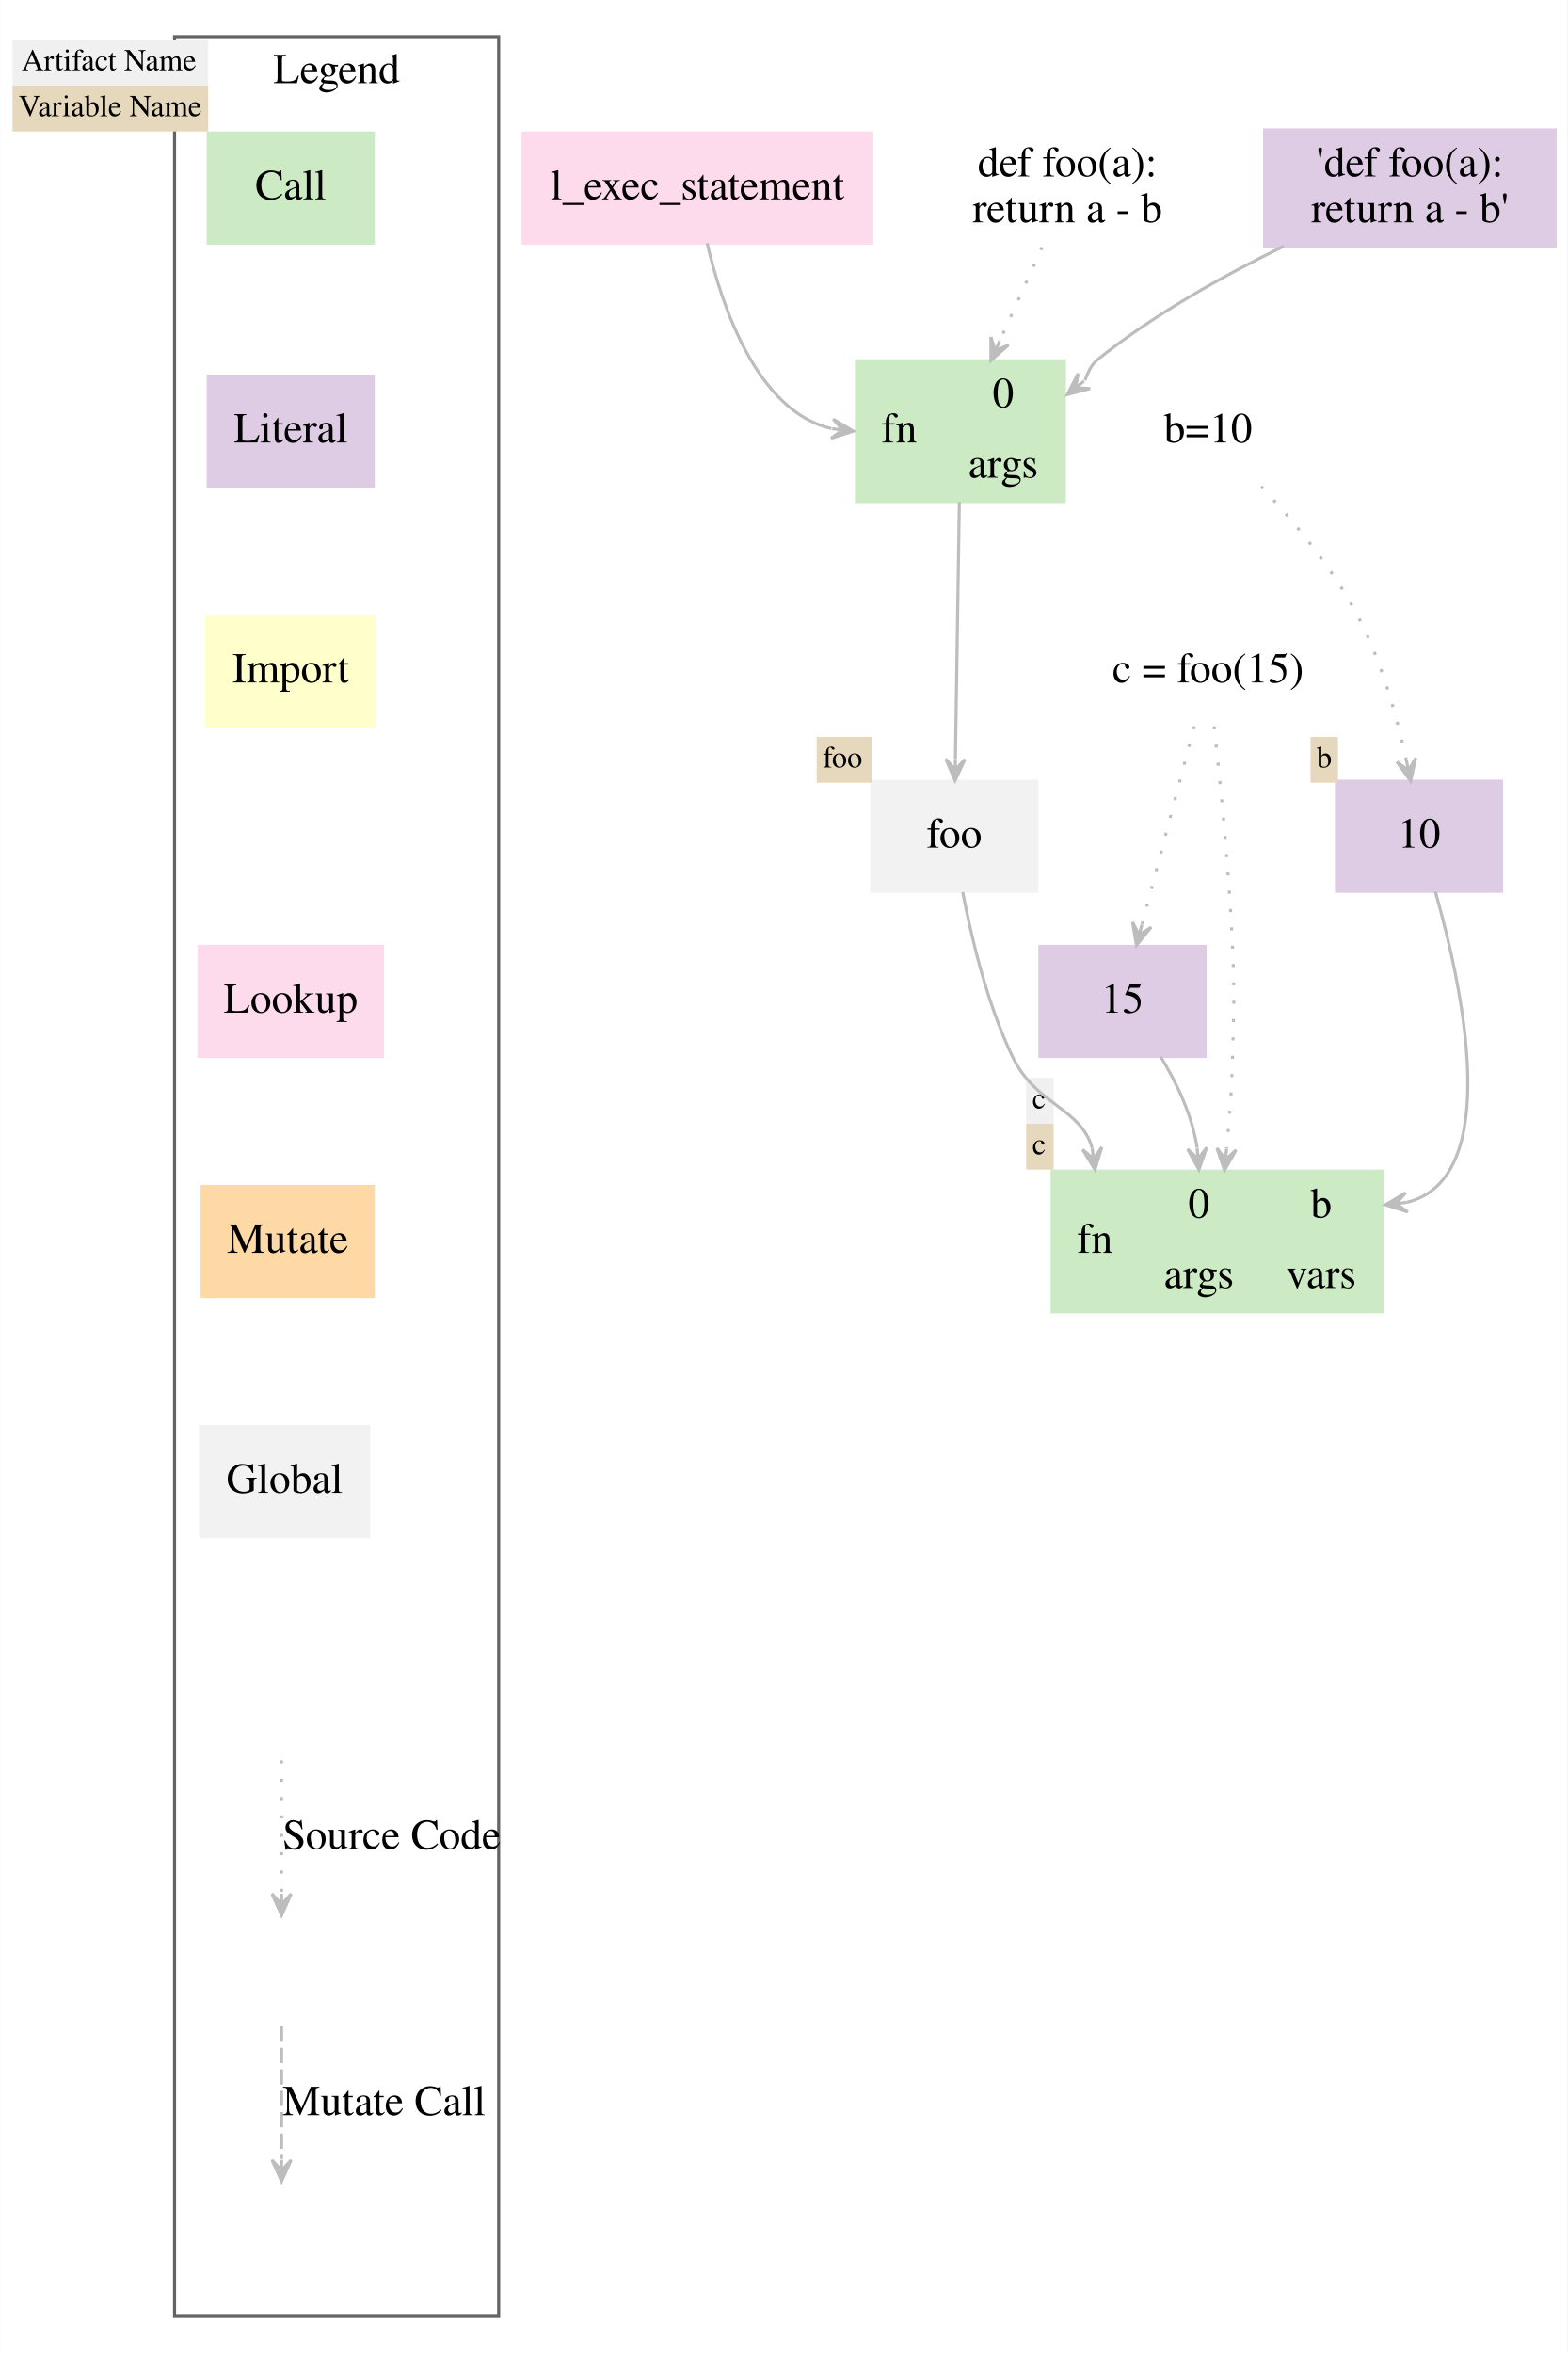
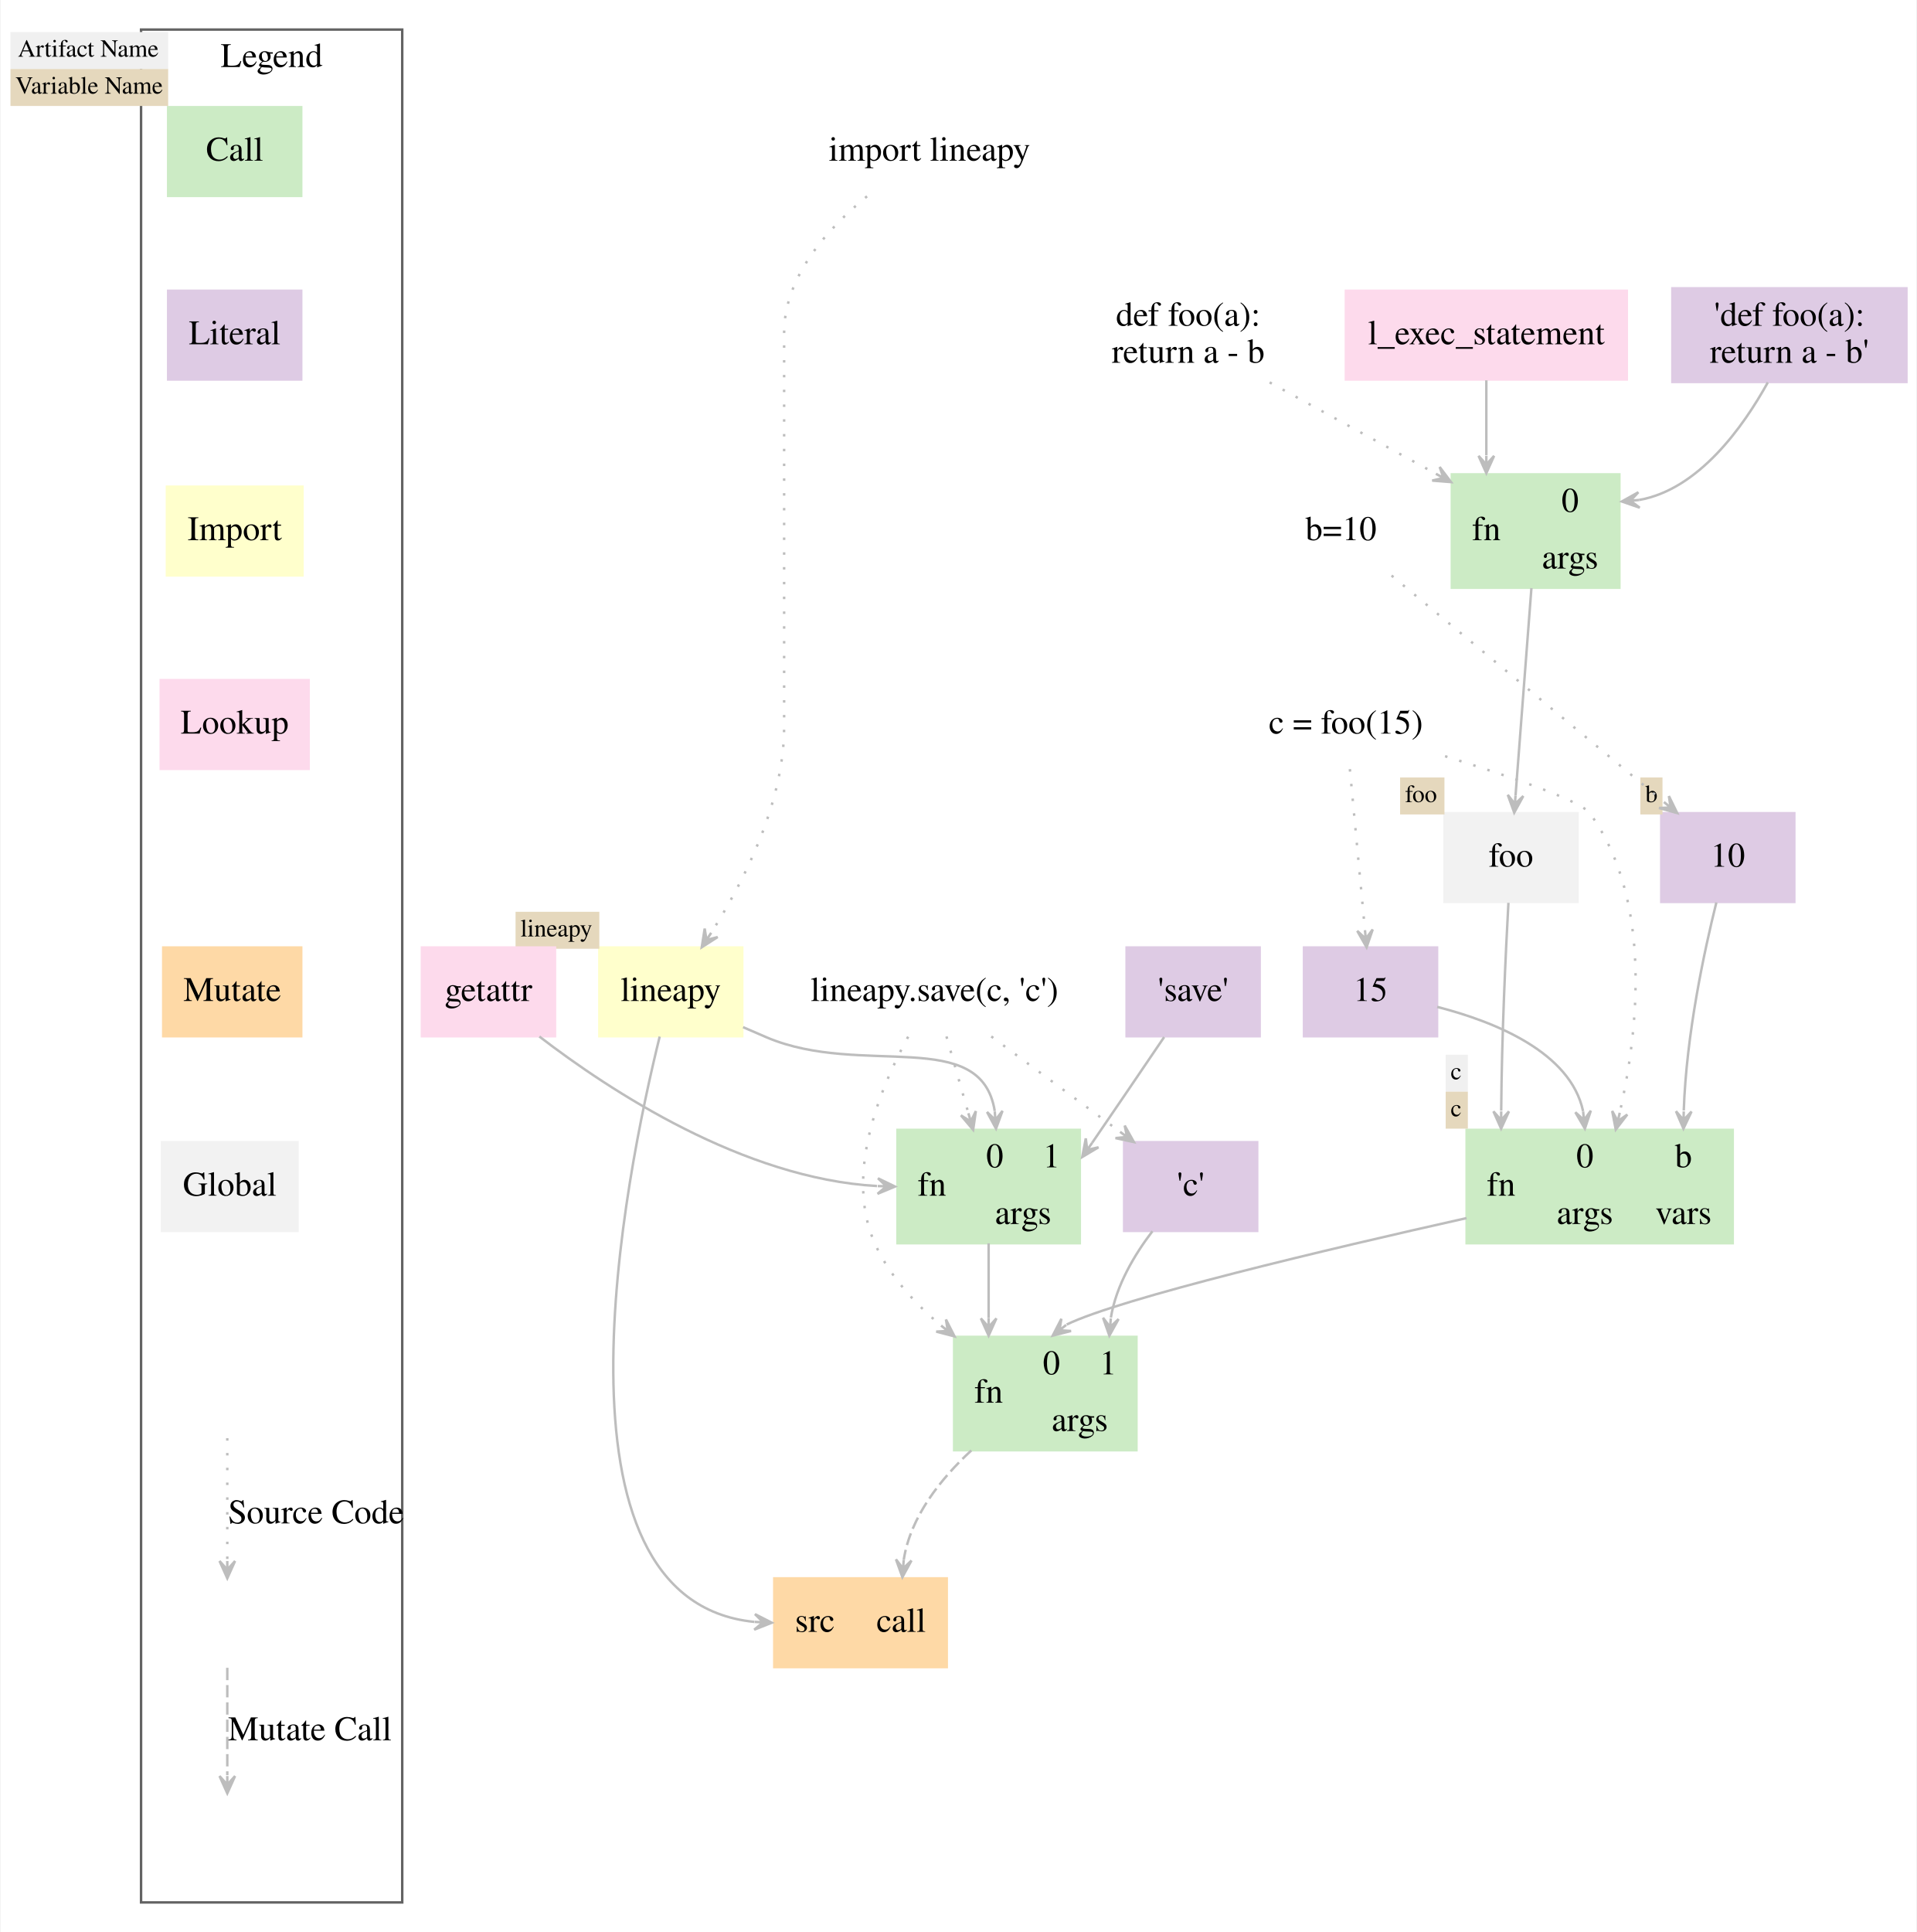
- <svg xmlns="http://www.w3.org/2000/svg" width="513pt" height="770pt" viewBox="0.00 0.00 512.50 769.50">
-   <g id="graph0" class="graph" transform="scale(1 1) rotate(0) translate(4 765.5)">
-     <polygon fill="white" stroke="transparent" points="-4,4 -4,-765.5 508.5,-765.5 508.5,4 -4,4" />
+ <svg xmlns="http://www.w3.org/2000/svg" width="778pt" height="784pt" viewBox="0.00 0.00 777.50 784.00">
+   <g id="graph0" class="graph" transform="scale(1 1) rotate(0) translate(4 780)">
+     <polygon fill="white" stroke="transparent" points="-4,4 -4,-780 773.5,-780 773.5,4 -4,4" />
    <g id="clust1" class="cluster">
-       <polygon fill="none" stroke="#636363" points="53,-8 53,-753.5 159,-753.5 159,-8 53,-8" />
-       <text text-anchor="middle" x="106" y="-738.3" font-family="Times,serif" font-size="14.00">Legend</text>
+       <polygon fill="none" stroke="#636363" points="53,-8 53,-768 159,-768 159,-8 53,-8" />
+       <text text-anchor="middle" x="106" y="-752.8" font-family="Times,serif" font-size="14.00">Legend</text>
    </g>
    <g id="node1" class="node">
-       <polygon fill="#ccebc5" stroke="#ccebc5" points="64,-686 64,-722 118,-722 118,-686 64,-686" />
-       <text text-anchor="middle" x="91" y="-700.3" font-family="Times,serif" font-size="14.00">Call</text>
-       <polygon fill="#f0f0f0" stroke="transparent" points="0,-737.5 0,-752.5 64,-752.5 64,-737.5 0,-737.5" />
-       <text text-anchor="start" x="3" y="-742.5" font-family="Times,serif" font-size="10.00">Artifact Name</text>
-       <polygon fill="#e5d8bd" stroke="transparent" points="0,-722.5 0,-737.5 64,-737.5 64,-722.5 0,-722.5" />
-       <text text-anchor="start" x="2" y="-727.5" font-family="Times,serif" font-size="10.00">Variable Name</text>
+       <polygon fill="#ccebc5" stroke="#ccebc5" points="64,-700.5 64,-736.5 118,-736.5 118,-700.5 64,-700.5" />
+       <text text-anchor="middle" x="91" y="-714.8" font-family="Times,serif" font-size="14.00">Call</text>
+       <polygon fill="#f0f0f0" stroke="transparent" points="0,-752 0,-767 64,-767 64,-752 0,-752" />
+       <text text-anchor="start" x="3" y="-757" font-family="Times,serif" font-size="10.00">Artifact Name</text>
+       <polygon fill="#e5d8bd" stroke="transparent" points="0,-737 0,-752 64,-752 64,-737 0,-737" />
+       <text text-anchor="start" x="2" y="-742" font-family="Times,serif" font-size="10.00">Variable Name</text>
    </g>
    <g id="node2" class="node">
-       <polygon fill="#decbe4" stroke="#decbe4" points="118,-642.5 64,-642.5 64,-606.5 118,-606.5 118,-642.5" />
-       <text text-anchor="middle" x="91" y="-620.8" font-family="Times,serif" font-size="14.00">Literal</text>
+       <polygon fill="#decbe4" stroke="#decbe4" points="118,-662 64,-662 64,-626 118,-626 118,-662" />
+       <text text-anchor="middle" x="91" y="-640.3" font-family="Times,serif" font-size="14.00">Literal</text>
    </g>
    <g id="node3" class="node">
-       <polygon fill="#ffffcc" stroke="#ffffcc" points="118.5,-564 63.5,-564 63.5,-528 118.5,-528 118.5,-564" />
-       <text text-anchor="middle" x="91" y="-542.3" font-family="Times,serif" font-size="14.00">Import</text>
+       <polygon fill="#ffffcc" stroke="#ffffcc" points="118.5,-582.5 63.5,-582.5 63.5,-546.5 118.5,-546.5 118.5,-582.5" />
+       <text text-anchor="middle" x="91" y="-560.8" font-family="Times,serif" font-size="14.00">Import</text>
    </g>
    <g id="node4" class="node">
-       <polygon fill="#fddaec" stroke="#fddaec" points="121,-456 61,-456 61,-420 121,-420 121,-456" />
-       <text text-anchor="middle" x="91" y="-434.3" font-family="Times,serif" font-size="14.00">Lookup</text>
+       <polygon fill="#fddaec" stroke="#fddaec" points="121,-504 61,-504 61,-468 121,-468 121,-504" />
+       <text text-anchor="middle" x="91" y="-482.3" font-family="Times,serif" font-size="14.00">Lookup</text>
    </g>
    <g id="node5" class="node">
-       <polygon fill="#fed9a6" stroke="#fed9a6" points="62,-341.5 62,-377.5 118,-377.5 118,-341.5 62,-341.5" />
-       <text text-anchor="middle" x="90" y="-355.8" font-family="Times,serif" font-size="14.00">Mutate</text>
+       <polygon fill="#fed9a6" stroke="#fed9a6" points="62,-359.5 62,-395.5 118,-395.5 118,-359.5 62,-359.5" />
+       <text text-anchor="middle" x="90" y="-373.8" font-family="Times,serif" font-size="14.00">Mutate</text>
    </g>
    <g id="node6" class="node">
-       <polygon fill="#f2f2f2" stroke="#f2f2f2" points="116.5,-299 61.5,-299 61.5,-263 116.5,-263 116.5,-299" />
-       <text text-anchor="middle" x="89" y="-277.3" font-family="Times,serif" font-size="14.00">Global</text>
+       <polygon fill="#f2f2f2" stroke="#f2f2f2" points="116.5,-316.5 61.5,-316.5 61.5,-280.5 116.5,-280.5 116.5,-316.5" />
+       <text text-anchor="middle" x="89" y="-294.8" font-family="Times,serif" font-size="14.00">Global</text>
    </g>
    <g id="edge7" class="edge">
-       <path fill="none" stroke="#bdbdbd" stroke-dasharray="1,5" d="M88,-189.8C88,-177.36 88,-160.36 88,-146.5" />
-       <polygon fill="#bdbdbd" stroke="#bdbdbd" points="88,-139.18 91.15,-146.18 88,-142.68 88,-146.18 88,-146.18 88,-146.18 88,-142.68 84.85,-146.18 88,-139.18 88,-139.18" />
-       <text text-anchor="middle" x="124" y="-160.8" font-family="Times,serif" font-size="14.00">Source Code</text>
+       <path fill="none" stroke="#bdbdbd" stroke-dasharray="1,5" d="M88,-196.38C88,-182.4 88,-162.47 88,-146.83" />
+       <polygon fill="#bdbdbd" stroke="#bdbdbd" points="88,-139.54 91.15,-146.54 88,-143.04 88,-146.54 88,-146.54 88,-146.54 88,-143.04 84.85,-146.54 88,-139.54 88,-139.54" />
+       <text text-anchor="middle" x="124" y="-161.8" font-family="Times,serif" font-size="14.00">Source Code</text>
    </g>
    <g id="edge8" class="edge">
-       <path fill="none" stroke="#bdbdbd" stroke-dasharray="5,2" d="M88,-102.8C88,-90.36 88,-73.36 88,-59.5" />
-       <polygon fill="#bdbdbd" stroke="#bdbdbd" points="88,-52.18 91.15,-59.18 88,-55.68 88,-59.18 88,-59.18 88,-59.18 88,-55.68 84.85,-59.18 88,-52.18 88,-52.18" />
+       <path fill="none" stroke="#bdbdbd" stroke-dasharray="5,2" d="M88,-103.2C88,-90.68 88,-73.59 88,-59.65" />
+       <polygon fill="#bdbdbd" stroke="#bdbdbd" points="88,-52.28 91.15,-59.28 88,-55.78 88,-59.28 88,-59.28 88,-59.28 88,-55.78 84.85,-59.28 88,-52.28 88,-52.28" />
      <text text-anchor="middle" x="121.5" y="-73.8" font-family="Times,serif" font-size="14.00">Mutate Call</text>
    </g>
    <g id="node10" class="node">
-       <polygon fill="#fddaec" stroke="#fddaec" points="281,-722 167,-722 167,-686 281,-686 281,-722" />
-       <text text-anchor="middle" x="224" y="-700.3" font-family="Times,serif" font-size="14.00">l_exec_statement</text>
+       <polygon fill="#ffffcc" stroke="#ffffcc" points="297,-395.5 239,-395.5 239,-359.5 297,-359.5 297,-395.5" />
+       <text text-anchor="middle" x="268" y="-373.8" font-family="Times,serif" font-size="14.00">lineapy</text>
+       <polygon fill="#e5d8bd" stroke="transparent" points="205,-395 205,-410 239,-410 239,-395 205,-395" />
+       <text text-anchor="start" x="207" y="-400" font-family="Times,serif" font-size="10.00">lineapy</text>
+     </g>
+     <g id="node21" class="node">
+       <polygon fill="#ccebc5" stroke="#ccebc5" points="360,-275.5 360,-321.5 434,-321.5 434,-275.5 360,-275.5" />
+       <text text-anchor="middle" x="374" y="-294.8" font-family="Times,serif" font-size="14.00">fn</text>
+       <polyline fill="none" stroke="#ccebc5" points="388,-275.5 388,-321.5 " />
+       <text text-anchor="middle" x="399.5" y="-306.3" font-family="Times,serif" font-size="14.00">0</text>
+       <polyline fill="none" stroke="#ccebc5" points="411,-298.5 411,-321.5 " />
+       <text text-anchor="middle" x="422.5" y="-306.3" font-family="Times,serif" font-size="14.00">1</text>
+       <polyline fill="none" stroke="#ccebc5" points="388,-298.5 434,-298.5 " />
+       <text text-anchor="middle" x="411" y="-283.3" font-family="Times,serif" font-size="14.00">args</text>
+     </g>
+     <g id="edge16" class="edge">
+       <path fill="none" stroke="#bdbdbd" d="M297.33,-363.18C300.58,-361.75 303.86,-360.33 307,-359 345.57,-342.68 393.94,-363.72 399.48,-329.13" />
+       <polygon fill="#bdbdbd" stroke="#bdbdbd" points="400,-322 402.63,-329.21 399.74,-325.49 399.49,-328.98 399.49,-328.98 399.49,-328.98 399.74,-325.49 396.35,-328.75 400,-322 400,-322" />
+     </g>
+     <g id="node22" class="node">
+       <polygon fill="#fed9a6" stroke="#fed9a6" points="310,-103.5 310,-139.5 380,-139.5 380,-103.5 310,-103.5" />
+       <text text-anchor="middle" x="326.5" y="-117.8" font-family="Times,serif" font-size="14.00">src</text>
+       <polyline fill="none" stroke="#fed9a6" points="343,-103.5 343,-139.5 " />
+       <text text-anchor="middle" x="361.5" y="-117.8" font-family="Times,serif" font-size="14.00">call</text>
+     </g>
+     <g id="edge18" class="edge">
+       <path fill="none" stroke="#bdbdbd" d="M263.5,-359.37C249.73,-303.65 214.24,-130.6 301.9,-121.84" />
+       <polygon fill="#bdbdbd" stroke="#bdbdbd" points="309,-121.5 302.16,-124.99 305.5,-121.67 302.01,-121.84 302.01,-121.84 302.01,-121.84 305.5,-121.67 301.86,-118.69 309,-121.5 309,-121.5" />
+     </g>
+     <g id="node11" class="node">
+       <polygon fill="#fddaec" stroke="#fddaec" points="656,-662 542,-662 542,-626 656,-626 656,-662" />
+       <text text-anchor="middle" x="599" y="-640.3" font-family="Times,serif" font-size="14.00">l_exec_statement</text>
+     </g>
+     <g id="node14" class="node">
+       <polygon fill="#ccebc5" stroke="#ccebc5" points="585,-541.5 585,-587.5 653,-587.5 653,-541.5 585,-541.5" />
+       <text text-anchor="middle" x="599" y="-560.8" font-family="Times,serif" font-size="14.00">fn</text>
+       <polyline fill="none" stroke="#ccebc5" points="613,-541.5 613,-587.5 " />
+       <text text-anchor="middle" x="633" y="-572.3" font-family="Times,serif" font-size="14.00">0</text>
+       <polyline fill="none" stroke="#ccebc5" points="613,-564.5 653,-564.5 " />
+       <text text-anchor="middle" x="633" y="-549.3" font-family="Times,serif" font-size="14.00">args</text>
+     </g>
+     <g id="edge10" class="edge">
+       <path fill="none" stroke="#bdbdbd" d="M599,-625.66C599,-616.86 599,-605.82 599,-595.23" />
+       <polygon fill="#bdbdbd" stroke="#bdbdbd" points="599,-588 602.15,-595 599,-591.5 599,-595 599,-595 599,-595 599,-591.5 595.85,-595 599,-588 599,-588" />
+     </g>
+     <g id="node12" class="node">
+       <polygon fill="#decbe4" stroke="#decbe4" points="769.5,-663 674.5,-663 674.5,-625 769.5,-625 769.5,-663" />
+       <text text-anchor="middle" x="722" y="-647.8" font-family="Times,serif" font-size="14.00">'def foo(a):</text>
+       <text text-anchor="middle" x="722" y="-632.8" font-family="Times,serif" font-size="14.00">    return a - b'</text>
+     </g>
+     <g id="edge11" class="edge">
+       <path fill="none" stroke="#bdbdbd" d="M713.25,-624.83C703.29,-606.83 685.21,-581.36 660.99,-577.11" />
+       <polygon fill="#bdbdbd" stroke="#bdbdbd" points="654,-576.5 661.25,-573.97 657.49,-576.8 660.97,-577.11 660.97,-577.11 660.97,-577.11 657.49,-576.8 660.7,-580.25 654,-576.5 654,-576.5" />
    </g>
    <g id="node13" class="node">
-       <polygon fill="#ccebc5" stroke="#ccebc5" points="276,-601.5 276,-647.5 344,-647.5 344,-601.5 276,-601.5" />
-       <text text-anchor="middle" x="290" y="-620.8" font-family="Times,serif" font-size="14.00">fn</text>
-       <polyline fill="none" stroke="#ccebc5" points="304,-601.5 304,-647.5 " />
-       <text text-anchor="middle" x="324" y="-632.3" font-family="Times,serif" font-size="14.00">0</text>
-       <polyline fill="none" stroke="#ccebc5" points="304,-624.5 344,-624.5 " />
-       <text text-anchor="middle" x="324" y="-609.3" font-family="Times,serif" font-size="14.00">args</text>
-     </g>
-     <g id="edge10" class="edge">
-       <path fill="none" stroke="#bdbdbd" d="M227.17,-685.97C232.1,-664.86 243.67,-630.98 267.84,-625.32" />
-       <polygon fill="#bdbdbd" stroke="#bdbdbd" points="275,-624.5 268.4,-628.42 271.52,-624.9 268.05,-625.29 268.05,-625.29 268.05,-625.29 271.52,-624.9 267.69,-622.16 275,-624.5 275,-624.5" />
-     </g>
-     <g id="node11" class="node">
-       <polygon fill="#decbe4" stroke="#decbe4" points="504.5,-723 409.5,-723 409.5,-685 504.5,-685 504.5,-723" />
-       <text text-anchor="middle" x="457" y="-707.8" font-family="Times,serif" font-size="14.00">'def foo(a):</text>
-       <text text-anchor="middle" x="457" y="-692.8" font-family="Times,serif" font-size="14.00">    return a - b'</text>
-     </g>
-     <g id="edge11" class="edge">
-       <path fill="none" stroke="#bdbdbd" d="M415.7,-684.97C396.27,-675.46 373.38,-662.71 355,-648 352.52,-646.02 351.66,-643.37 350.74,-641.11" />
-       <polygon fill="#bdbdbd" stroke="#bdbdbd" points="345,-636.5 352.43,-638.43 347.73,-638.69 350.46,-640.88 350.46,-640.88 350.46,-640.88 347.73,-638.69 348.49,-643.34 345,-636.5 345,-636.5" />
-     </g>
-     <g id="node12" class="node">
-       <polygon fill="#f2f2f2" stroke="#f2f2f2" points="335,-510 281,-510 281,-474 335,-474 335,-510" />
-       <text text-anchor="middle" x="308" y="-488.3" font-family="Times,serif" font-size="14.00">foo</text>
-       <polygon fill="#e5d8bd" stroke="transparent" points="263,-509.5 263,-524.5 281,-524.5 281,-509.5 263,-509.5" />
-       <text text-anchor="start" x="265" y="-514.5" font-family="Times,serif" font-size="10.00">foo</text>
+       <polygon fill="#f2f2f2" stroke="#f2f2f2" points="636,-450 582,-450 582,-414 636,-414 636,-450" />
+       <text text-anchor="middle" x="609" y="-428.3" font-family="Times,serif" font-size="14.00">foo</text>
+       <polygon fill="#e5d8bd" stroke="transparent" points="564,-449.5 564,-464.5 582,-464.5 582,-449.5 564,-449.5" />
+       <text text-anchor="start" x="566" y="-454.5" font-family="Times,serif" font-size="10.00">foo</text>
+     </g>
+     <g id="node17" class="node">
+       <polygon fill="#ccebc5" stroke="#ccebc5" points="591,-275.5 591,-321.5 699,-321.5 699,-275.5 591,-275.5" />
+       <text text-anchor="middle" x="605" y="-294.8" font-family="Times,serif" font-size="14.00">fn</text>
+       <polyline fill="none" stroke="#ccebc5" points="619,-275.5 619,-321.5 " />
+       <text text-anchor="middle" x="639" y="-306.3" font-family="Times,serif" font-size="14.00">0</text>
+       <polyline fill="none" stroke="#ccebc5" points="619,-298.5 659,-298.5 " />
+       <text text-anchor="middle" x="639" y="-283.3" font-family="Times,serif" font-size="14.00">args</text>
+       <polyline fill="none" stroke="#ccebc5" points="659,-275.5 659,-321.5 " />
+       <text text-anchor="middle" x="679" y="-306.3" font-family="Times,serif" font-size="14.00">b</text>
+       <polyline fill="none" stroke="#ccebc5" points="659,-298.5 699,-298.5 " />
+       <text text-anchor="middle" x="679" y="-283.3" font-family="Times,serif" font-size="14.00">vars</text>
+       <polygon fill="#f0f0f0" stroke="transparent" points="582.5,-337 582.5,-352 591.5,-352 591.5,-337 582.5,-337" />
+       <text text-anchor="start" x="584.5" y="-342" font-family="Times,serif" font-size="10.00">c</text>
+       <polygon fill="#e5d8bd" stroke="transparent" points="582.5,-322 582.5,-337 591.5,-337 591.5,-322 582.5,-322" />
+       <text text-anchor="start" x="584.5" y="-327" font-family="Times,serif" font-size="10.00">c</text>
+     </g>
+     <g id="edge12" class="edge">
+       <path fill="none" stroke="#bdbdbd" d="M607.97,-413.64C606.87,-393.73 605.26,-359.9 605.03,-329.29" />
+       <polygon fill="#bdbdbd" stroke="#bdbdbd" points="605,-322 608.18,-328.99 605.01,-325.5 605.03,-329 605.03,-329 605.03,-329 605.01,-325.5 601.88,-329.01 605,-322 605,-322" />
+     </g>
+     <g id="edge9" class="edge">
+       <path fill="none" stroke="#bdbdbd" d="M617.3,-541.36C615.52,-518.03 612.71,-481.4 610.86,-457.29" />
+       <polygon fill="#bdbdbd" stroke="#bdbdbd" points="610.32,-450.23 614,-456.97 610.59,-453.72 610.86,-457.21 610.86,-457.21 610.86,-457.21 610.59,-453.72 607.71,-457.45 610.32,-450.23 610.32,-450.23" />
+     </g>
+     <g id="node15" class="node">
+       <polygon fill="#decbe4" stroke="#decbe4" points="724,-450 670,-450 670,-414 724,-414 724,-450" />
+       <text text-anchor="middle" x="697" y="-428.3" font-family="Times,serif" font-size="14.00">10</text>
+       <polygon fill="#e5d8bd" stroke="transparent" points="661.5,-449.5 661.5,-464.5 670.5,-464.5 670.5,-449.5 661.5,-449.5" />
+       <text text-anchor="start" x="663.5" y="-454.5" font-family="Times,serif" font-size="10.00">b</text>
+     </g>
+     <g id="edge14" class="edge">
+       <path fill="none" stroke="#bdbdbd" d="M692.36,-413.78C687.43,-394 680.18,-360.29 679.13,-329.37" />
+       <polygon fill="#bdbdbd" stroke="#bdbdbd" points="679,-322 682.27,-328.94 679.06,-325.5 679.12,-329 679.12,-329 679.12,-329 679.06,-325.5 675.97,-329.05 679,-322 679,-322" />
    </g>
    <g id="node16" class="node">
-       <polygon fill="#ccebc5" stroke="#ccebc5" points="340,-336.5 340,-382.5 448,-382.5 448,-336.5 340,-336.5" />
-       <text text-anchor="middle" x="354" y="-355.8" font-family="Times,serif" font-size="14.00">fn</text>
-       <polyline fill="none" stroke="#ccebc5" points="368,-336.5 368,-382.5 " />
-       <text text-anchor="middle" x="388" y="-367.3" font-family="Times,serif" font-size="14.00">0</text>
-       <polyline fill="none" stroke="#ccebc5" points="368,-359.5 408,-359.5 " />
-       <text text-anchor="middle" x="388" y="-344.3" font-family="Times,serif" font-size="14.00">args</text>
-       <polyline fill="none" stroke="#ccebc5" points="408,-336.5 408,-382.5 " />
-       <text text-anchor="middle" x="428" y="-367.3" font-family="Times,serif" font-size="14.00">b</text>
-       <polyline fill="none" stroke="#ccebc5" points="408,-359.5 448,-359.5 " />
-       <text text-anchor="middle" x="428" y="-344.3" font-family="Times,serif" font-size="14.00">vars</text>
-       <polygon fill="#f0f0f0" stroke="transparent" points="331.5,-398 331.5,-413 340.5,-413 340.5,-398 331.5,-398" />
-       <text text-anchor="start" x="333.5" y="-403" font-family="Times,serif" font-size="10.00">c</text>
-       <polygon fill="#e5d8bd" stroke="transparent" points="331.5,-383 331.5,-398 340.5,-398 340.5,-383 331.5,-383" />
-       <text text-anchor="start" x="333.5" y="-388" font-family="Times,serif" font-size="10.00">c</text>
-     </g>
-     <g id="edge12" class="edge">
-       <path fill="none" stroke="#bdbdbd" d="M310.77,-473.74C313.57,-458.96 318.69,-437.38 327,-420 334.61,-404.07 349.33,-403.25 353.1,-390.04" />
-       <polygon fill="#bdbdbd" stroke="#bdbdbd" points="354,-383 356.24,-390.34 353.56,-386.47 353.11,-389.94 353.11,-389.94 353.11,-389.94 353.56,-386.47 349.99,-389.54 354,-383 354,-383" />
-     </g>
-     <g id="edge9" class="edge">
-       <path fill="none" stroke="#bdbdbd" d="M309.66,-601.36C309.3,-578.03 308.74,-541.4 308.37,-517.29" />
-       <polygon fill="#bdbdbd" stroke="#bdbdbd" points="308.26,-510.23 311.52,-517.19 308.32,-513.73 308.37,-517.23 308.37,-517.23 308.37,-517.23 308.32,-513.73 305.22,-517.28 308.26,-510.23 308.26,-510.23" />
-     </g>
-     <g id="node14" class="node">
-       <polygon fill="#decbe4" stroke="#decbe4" points="487,-510 433,-510 433,-474 487,-474 487,-510" />
-       <text text-anchor="middle" x="460" y="-488.3" font-family="Times,serif" font-size="14.00">10</text>
-       <polygon fill="#e5d8bd" stroke="transparent" points="424.5,-509.5 424.5,-524.5 433.5,-524.5 433.5,-509.5 424.5,-509.5" />
-       <text text-anchor="start" x="426.5" y="-514.5" font-family="Times,serif" font-size="10.00">b</text>
-     </g>
-     <g id="edge14" class="edge">
-       <path fill="none" stroke="#bdbdbd" d="M465.34,-473.88C474.16,-442.9 487.79,-380.03 455.98,-372.29" />
-       <polygon fill="#bdbdbd" stroke="#bdbdbd" points="449,-371.5 456.31,-369.15 452.48,-371.89 455.96,-372.28 455.96,-372.28 455.96,-372.28 452.48,-371.89 455.6,-375.41 449,-371.5 449,-371.5" />
-     </g>
-     <g id="node15" class="node">
-       <polygon fill="#decbe4" stroke="#decbe4" points="390,-456 336,-456 336,-420 390,-420 390,-456" />
-       <text text-anchor="middle" x="363" y="-434.3" font-family="Times,serif" font-size="14.00">15</text>
+       <polygon fill="#decbe4" stroke="#decbe4" points="579,-395.5 525,-395.5 525,-359.5 579,-359.5 579,-395.5" />
+       <text text-anchor="middle" x="552" y="-373.8" font-family="Times,serif" font-size="14.00">15</text>
    </g>
    <g id="edge13" class="edge">
-       <path fill="none" stroke="#bdbdbd" d="M375.5,-419.92C380.63,-411.56 385.75,-400.97 387.43,-390.13" />
-       <polygon fill="#bdbdbd" stroke="#bdbdbd" points="388,-383 390.58,-390.23 387.72,-386.49 387.44,-389.98 387.44,-389.98 387.44,-389.98 387.72,-386.49 384.3,-389.73 388,-383 388,-383" />
-     </g>
-     <g id="node17" class="node">
-       <text text-anchor="middle" x="345" y="-707.8" font-family="Times,serif" font-size="14.00">def foo(a):</text>
-       <text text-anchor="middle" x="345" y="-692.8" font-family="Times,serif" font-size="14.00">    return a - b</text>
+       <path fill="none" stroke="#bdbdbd" d="M579.05,-371.41C602.39,-365.42 633.15,-353.07 638.27,-329.08" />
+       <polygon fill="#bdbdbd" stroke="#bdbdbd" points="639,-322 641.41,-329.29 638.64,-325.48 638.28,-328.96 638.28,-328.96 638.28,-328.96 638.64,-325.48 635.14,-328.64 639,-322 639,-322" />
+     </g>
+     <g id="node23" class="node">
+       <polygon fill="#ccebc5" stroke="#ccebc5" points="383,-191.5 383,-237.5 457,-237.5 457,-191.5 383,-191.5" />
+       <text text-anchor="middle" x="397" y="-210.8" font-family="Times,serif" font-size="14.00">fn</text>
+       <polyline fill="none" stroke="#ccebc5" points="411,-191.5 411,-237.5 " />
+       <text text-anchor="middle" x="422.5" y="-222.3" font-family="Times,serif" font-size="14.00">0</text>
+       <polyline fill="none" stroke="#ccebc5" points="434,-214.5 434,-237.5 " />
+       <text text-anchor="middle" x="445.5" y="-222.3" font-family="Times,serif" font-size="14.00">1</text>
+       <polyline fill="none" stroke="#ccebc5" points="411,-214.5 457,-214.5 " />
+       <text text-anchor="middle" x="434" y="-199.3" font-family="Times,serif" font-size="14.00">args</text>
+     </g>
+     <g id="edge21" class="edge">
+       <path fill="none" stroke="#bdbdbd" d="M590.98,-285.7C534.5,-273.05 451.04,-253.31 428.68,-242.51" />
+       <polygon fill="#bdbdbd" stroke="#bdbdbd" points="423,-238 430.44,-239.89 425.74,-240.18 428.48,-242.35 428.48,-242.35 428.48,-242.35 425.74,-240.18 426.52,-244.82 423,-238 423,-238" />
+     </g>
+     <g id="node18" class="node">
+       <polygon fill="#decbe4" stroke="#decbe4" points="506,-316.5 452,-316.5 452,-280.5 506,-280.5 506,-316.5" />
+       <text text-anchor="middle" x="479" y="-294.8" font-family="Times,serif" font-size="14.00">'c'</text>
+     </g>
+     <g id="edge22" class="edge">
+       <path fill="none" stroke="#bdbdbd" d="M463.47,-280.37C456.24,-270.91 448.77,-258.43 446.62,-245.33" />
+       <polygon fill="#bdbdbd" stroke="#bdbdbd" points="446,-238 449.73,-244.71 446.29,-241.49 446.59,-244.98 446.59,-244.98 446.59,-244.98 446.29,-241.49 443.45,-245.24 446,-238 446,-238" />
+     </g>
+     <g id="node19" class="node">
+       <polygon fill="#fddaec" stroke="#fddaec" points="221,-395.5 167,-395.5 167,-359.5 221,-359.5 221,-395.5" />
+       <text text-anchor="middle" x="194" y="-373.8" font-family="Times,serif" font-size="14.00">getattr</text>
    </g>
    <g id="edge15" class="edge">
-       <path fill="none" stroke="#bdbdbd" stroke-dasharray="1,5" d="M336.71,-684.63C332.59,-675.53 327.53,-664.32 322.93,-654.12" />
-       <polygon fill="#bdbdbd" stroke="#bdbdbd" points="319.98,-647.6 325.73,-652.68 321.42,-650.79 322.86,-653.98 322.86,-653.98 322.86,-653.98 321.42,-650.79 319.99,-655.27 319.98,-647.6 319.98,-647.6" />
-     </g>
-     <g id="node18" class="node">
-       <text text-anchor="middle" x="391" y="-620.8" font-family="Times,serif" font-size="14.00">b=10</text>
+       <path fill="none" stroke="#bdbdbd" d="M214.66,-359.38C243.25,-337.41 297.52,-301.73 351.7,-298.71" />
+       <polygon fill="#bdbdbd" stroke="#bdbdbd" points="359,-298.5 352.09,-301.85 355.5,-298.6 352,-298.7 352,-298.7 352,-298.7 355.5,-298.6 351.91,-295.55 359,-298.5 359,-298.5" />
+     </g>
+     <g id="node20" class="node">
+       <polygon fill="#decbe4" stroke="#decbe4" points="507,-395.5 453,-395.5 453,-359.5 507,-359.5 507,-395.5" />
+       <text text-anchor="middle" x="480" y="-373.8" font-family="Times,serif" font-size="14.00">'save'</text>
    </g>
    <g id="edge17" class="edge">
-       <path fill="none" stroke="#bdbdbd" stroke-dasharray="1,5" d="M408.35,-606.42C418.85,-595.22 431.75,-579.77 440,-564 447.68,-549.31 452.71,-531.32 455.8,-517.13" />
-       <polygon fill="#bdbdbd" stroke="#bdbdbd" points="457.24,-510.09 458.92,-517.58 456.54,-513.52 455.84,-516.95 455.84,-516.95 455.84,-516.95 456.54,-513.52 452.75,-516.32 457.24,-510.09 457.24,-510.09" />
-     </g>
-     <g id="node19" class="node">
-       <text text-anchor="middle" x="391" y="-542.3" font-family="Times,serif" font-size="14.00">c = foo(15)</text>
+       <path fill="none" stroke="#bdbdbd" d="M468.24,-359.16C458.6,-344.95 445.52,-325.7 439.01,-316.24" />
+       <polygon fill="#bdbdbd" stroke="#bdbdbd" points="435,-310.5 441.59,-314.43 437.01,-313.37 439.01,-316.24 439.01,-316.24 439.01,-316.24 437.01,-313.37 436.43,-318.04 435,-310.5 435,-310.5" />
+     </g>
+     <g id="edge20" class="edge">
+       <path fill="none" stroke="#bdbdbd" d="M397,-275.46C397,-266.35 397,-255.5 397,-245.1" />
+       <polygon fill="#bdbdbd" stroke="#bdbdbd" points="397,-238 400.15,-245 397,-241.5 397,-245 397,-245 397,-245 397,-241.5 393.85,-245 397,-238 397,-238" />
    </g>
    <g id="edge19" class="edge">
-       <path fill="none" stroke="#bdbdbd" stroke-dasharray="1,5" d="M386.5,-527.97C381.88,-510.46 374.63,-483.02 369.4,-463.25" />
-       <polygon fill="#bdbdbd" stroke="#bdbdbd" points="367.58,-456.34 372.41,-462.3 368.47,-459.72 369.37,-463.11 369.37,-463.11 369.37,-463.11 368.47,-459.72 366.32,-463.91 367.58,-456.34 367.58,-456.34" />
-     </g>
-     <g id="edge20" class="edge">
-       <path fill="none" stroke="#bdbdbd" stroke-dasharray="1,5" d="M392.99,-527.97C394.97,-510.08 397.87,-481.11 399,-456 399.72,-440.02 399.42,-435.99 399,-420 398.78,-411.55 398.64,-409.43 398,-401 397.73,-397.39 397.4,-393.61 397.06,-389.86" />
-       <polygon fill="#bdbdbd" stroke="#bdbdbd" points="396.38,-382.77 400.18,-389.44 396.72,-386.25 397.05,-389.73 397.05,-389.73 397.05,-389.73 396.72,-386.25 393.91,-390.03 396.38,-382.77 396.38,-382.77" />
+       <path fill="none" stroke="#bdbdbd" stroke-dasharray="5,2" d="M389.98,-191.42C377.49,-179.85 365.25,-164.47 362.55,-147.04" />
+       <polygon fill="#bdbdbd" stroke="#bdbdbd" points="362,-140 365.68,-146.73 362.27,-143.49 362.54,-146.98 362.54,-146.98 362.54,-146.98 362.27,-143.49 359.4,-147.22 362,-140 362,-140" />
+     </g>
+     <g id="node24" class="node">
+       <text text-anchor="middle" x="373" y="-714.8" font-family="Times,serif" font-size="14.00">import lineapy</text>
+     </g>
+     <g id="edge23" class="edge">
+       <path fill="none" stroke="#bdbdbd" stroke-dasharray="1,5" d="M347.64,-700.33C331.65,-687.27 314,-667.72 314,-645 314,-645 314,-645 314,-485 314,-454.34 297.73,-422.48 284.54,-401.69" />
+       <polygon fill="#bdbdbd" stroke="#bdbdbd" points="280.57,-395.61 287.03,-399.75 282.48,-398.54 284.4,-401.47 284.4,-401.47 284.4,-401.47 282.48,-398.54 281.76,-403.19 280.57,-395.61 280.57,-395.61" />
+     </g>
+     <g id="node25" class="node">
+       <text text-anchor="middle" x="478" y="-647.8" font-family="Times,serif" font-size="14.00">def foo(a):</text>
+       <text text-anchor="middle" x="478" y="-632.8" font-family="Times,serif" font-size="14.00">    return a - b</text>
+     </g>
+     <g id="edge25" class="edge">
+       <path fill="none" stroke="#bdbdbd" stroke-dasharray="1,5" d="M511.06,-624.83C531.21,-613.75 557.11,-599.52 578.49,-587.77" />
+       <polygon fill="#bdbdbd" stroke="#bdbdbd" points="584.68,-584.37 580.06,-590.5 581.61,-586.05 578.54,-587.74 578.54,-587.74 578.54,-587.74 581.61,-586.05 577.02,-584.98 584.68,-584.37 584.68,-584.37" />
+     </g>
+     <g id="node26" class="node">
+       <text text-anchor="middle" x="540" y="-560.8" font-family="Times,serif" font-size="14.00">b=10</text>
+     </g>
+     <g id="edge27" class="edge">
+       <path fill="none" stroke="#bdbdbd" stroke-dasharray="1,5" d="M560.53,-546.44C588.85,-522.89 639.93,-480.44 670.93,-454.67" />
+       <polygon fill="#bdbdbd" stroke="#bdbdbd" points="676.47,-450.06 673.1,-456.96 673.78,-452.3 671.09,-454.54 671.09,-454.54 671.09,-454.54 673.78,-452.3 669.07,-452.12 676.47,-450.06 676.47,-450.06" />
+     </g>
+     <g id="node27" class="node">
+       <text text-anchor="middle" x="542" y="-482.3" font-family="Times,serif" font-size="14.00">c = foo(15)</text>
+     </g>
+     <g id="edge29" class="edge">
+       <path fill="none" stroke="#bdbdbd" stroke-dasharray="1,5" d="M543.61,-467.89C545.26,-450.27 547.85,-422.65 549.72,-402.77" />
+       <polygon fill="#bdbdbd" stroke="#bdbdbd" points="550.4,-395.57 552.88,-402.83 550.07,-399.05 549.74,-402.54 549.74,-402.54 549.74,-402.54 550.07,-399.05 546.61,-402.24 550.4,-395.57 550.4,-395.57" />
+     </g>
+     <g id="edge30" class="edge">
+       <path fill="none" stroke="#bdbdbd" stroke-dasharray="1,5" d="M582.25,-473.13C607.99,-465.14 637.25,-455.16 641,-450 666.65,-414.72 660.56,-361.49 653.21,-328.69" />
+       <polygon fill="#bdbdbd" stroke="#bdbdbd" points="651.53,-321.62 656.21,-327.71 652.34,-325.03 653.15,-328.43 653.15,-328.43 653.15,-328.43 652.34,-325.03 650.08,-329.16 651.53,-321.62 651.53,-321.62" />
+     </g>
+     <g id="node28" class="node">
+       <text text-anchor="middle" x="375" y="-373.8" font-family="Times,serif" font-size="14.00">lineapy.save(c, 'c')</text>
+     </g>
+     <g id="edge32" class="edge">
+       <path fill="none" stroke="#bdbdbd" stroke-dasharray="1,5" d="M398.08,-359.41C413.43,-348.05 433.71,-333.03 450.13,-320.88" />
+       <polygon fill="#bdbdbd" stroke="#bdbdbd" points="455.98,-316.54 452.23,-323.24 453.17,-318.62 450.36,-320.71 450.36,-320.71 450.36,-320.71 453.17,-318.62 448.48,-318.17 455.98,-316.54 455.98,-316.54" />
+     </g>
+     <g id="edge33" class="edge">
+       <path fill="none" stroke="#bdbdbd" stroke-dasharray="1,5" d="M379.88,-359.41C382.47,-350.34 385.73,-338.94 388.71,-328.53" />
+       <polygon fill="#bdbdbd" stroke="#bdbdbd" points="390.71,-321.52 391.81,-329.12 389.75,-324.89 388.79,-328.25 388.79,-328.25 388.79,-328.25 389.75,-324.89 385.76,-327.39 390.71,-321.52 390.71,-321.52" />
+     </g>
+     <g id="edge34" class="edge">
+       <path fill="none" stroke="#bdbdbd" stroke-dasharray="1,5" d="M364.35,-359.31C352.97,-338.56 338.18,-302.99 351,-275 356.83,-262.26 366.89,-251.22 377.55,-242.22" />
+       <polygon fill="#bdbdbd" stroke="#bdbdbd" points="383.16,-237.7 379.68,-244.55 380.43,-239.9 377.71,-242.09 377.71,-242.09 377.71,-242.09 380.43,-239.9 375.73,-239.64 383.16,-237.7 383.16,-237.7" />
    </g>
  </g>
</svg>
